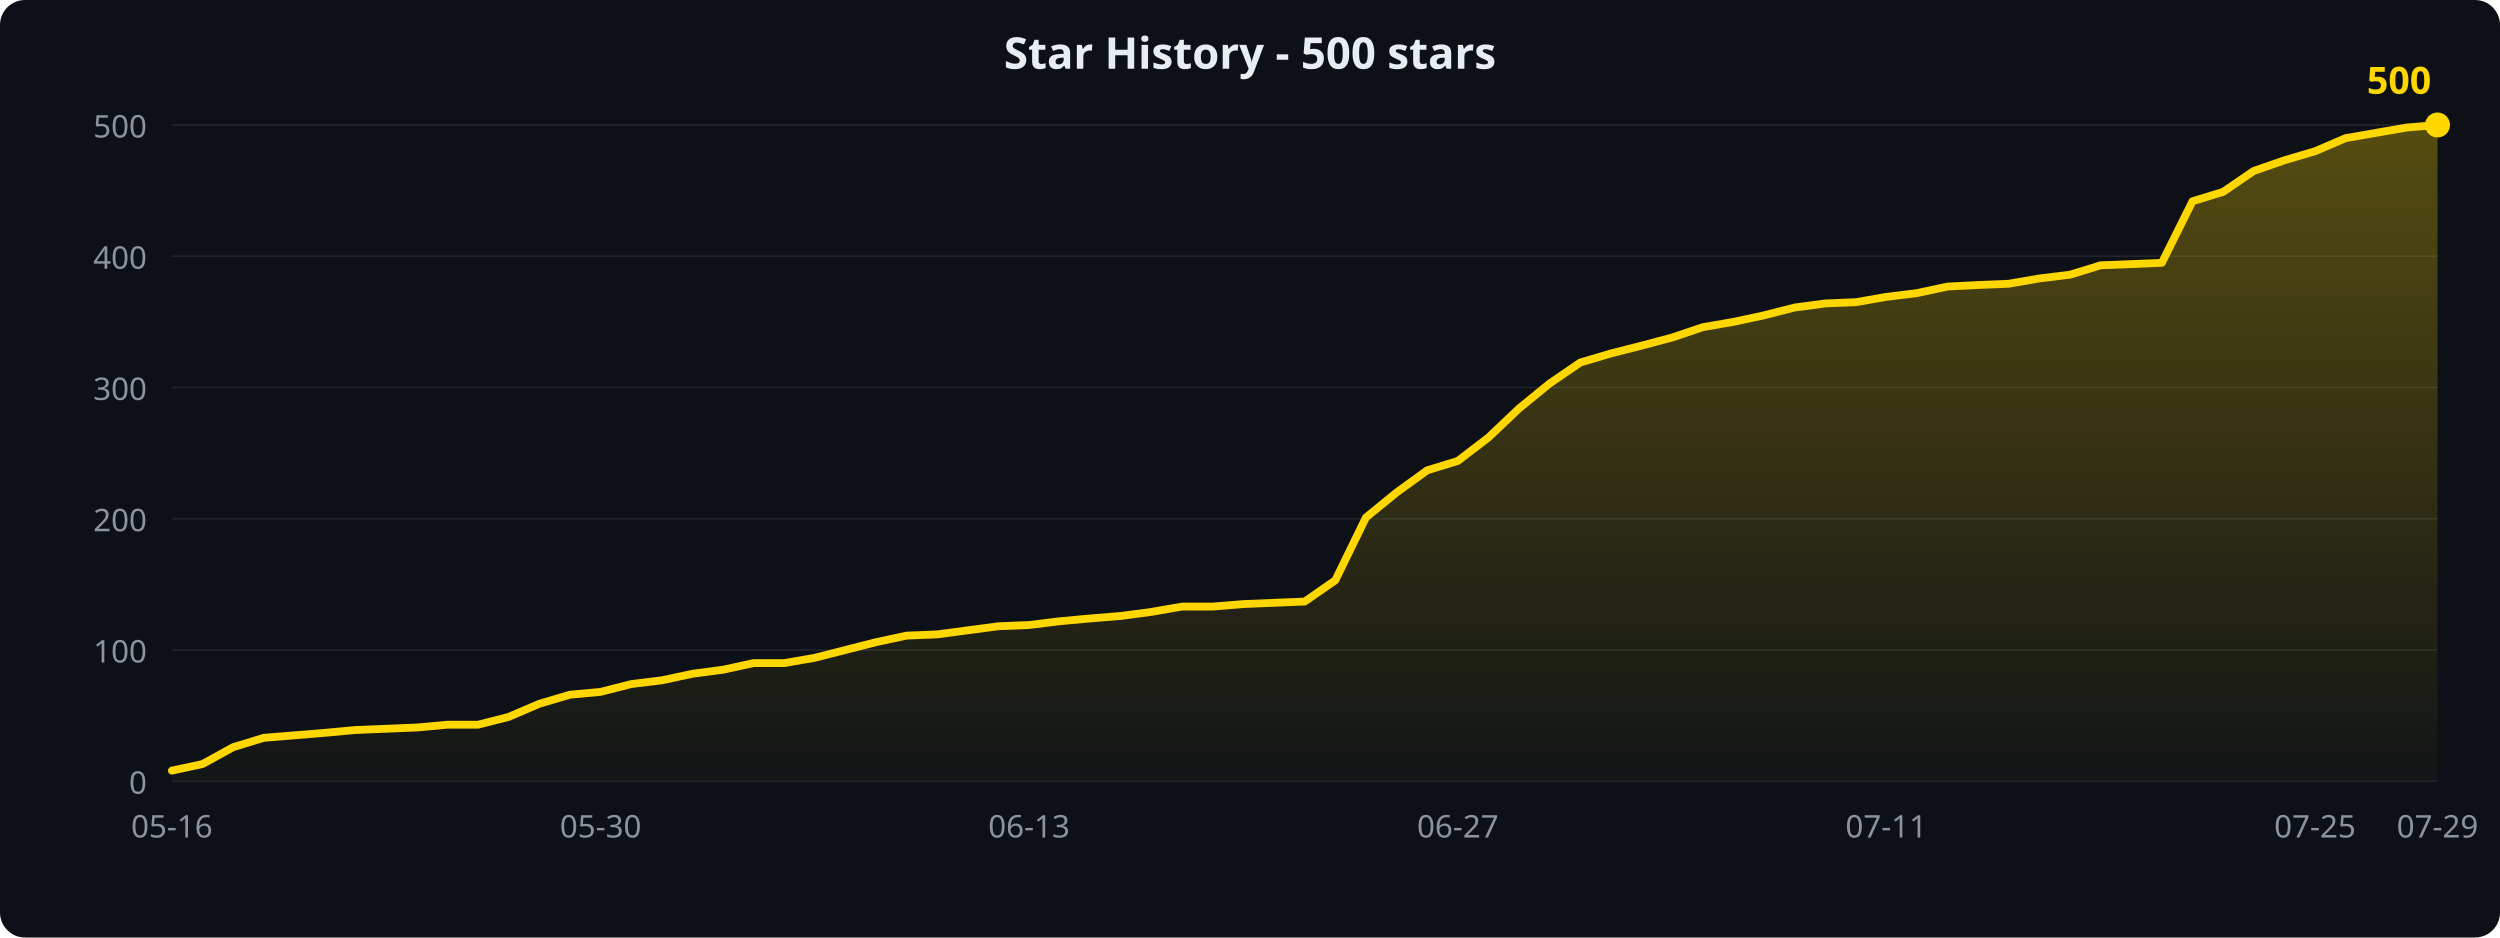
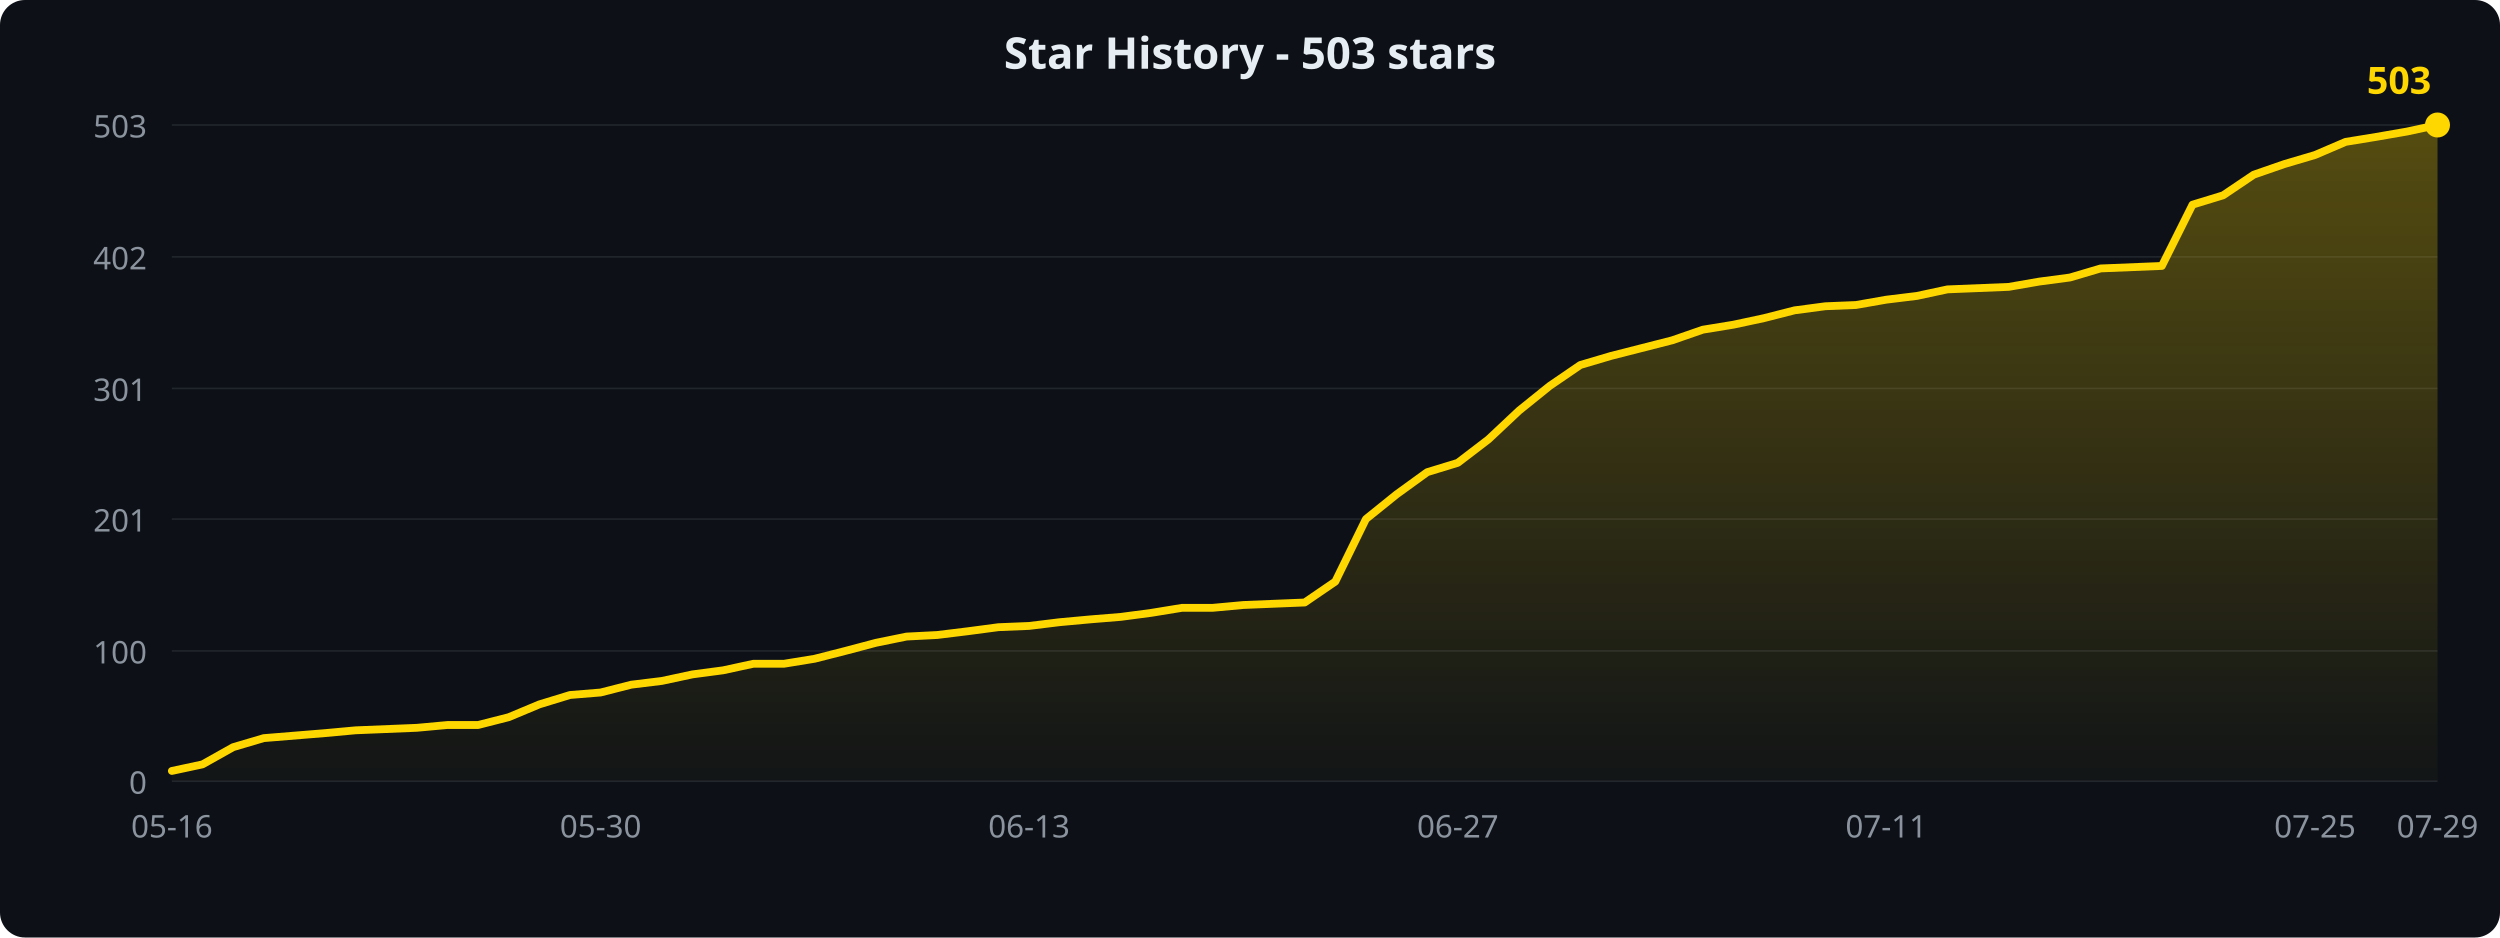
<svg xmlns="http://www.w3.org/2000/svg" viewBox="0 0 800 300" width="800" height="300">
  <defs>
    <linearGradient id="fill" x1="0" y1="0" x2="0" y2="1">
      <stop offset="0%" stop-color="#FFD700" stop-opacity="0.3" />
      <stop offset="100%" stop-color="#FFD700" stop-opacity="0.02" />
    </linearGradient>
  </defs>
  <rect width="800" height="300" rx="8" fill="#0d1117" />
  <text x="400.0" y="22" text-anchor="middle" fill="#e6edf3" font-family="system-ui,sans-serif" font-size="14" font-weight="600">
-     Star History - 500 stars
+     Star History - 503 stars
  </text>
  <line x1="55" y1="250.0" x2="780" y2="250.0" stroke="#21262d" stroke-width="0.5" />
  <text x="47" y="254.0" text-anchor="end" fill="#8b949e" font-family="system-ui,sans-serif" font-size="10">0</text>
-   <line x1="55" y1="208.0" x2="780" y2="208.0" stroke="#21262d" stroke-width="0.5" />
-   <text x="47" y="212.0" text-anchor="end" fill="#8b949e" font-family="system-ui,sans-serif" font-size="10">100</text>
-   <line x1="55" y1="166.0" x2="780" y2="166.0" stroke="#21262d" stroke-width="0.5" />
-   <text x="47" y="170.0" text-anchor="end" fill="#8b949e" font-family="system-ui,sans-serif" font-size="10">200</text>
-   <line x1="55" y1="124.0" x2="780" y2="124.0" stroke="#21262d" stroke-width="0.5" />
-   <text x="47" y="128.0" text-anchor="end" fill="#8b949e" font-family="system-ui,sans-serif" font-size="10">300</text>
-   <line x1="55" y1="82.0" x2="780" y2="82.0" stroke="#21262d" stroke-width="0.5" />
-   <text x="47" y="86.0" text-anchor="end" fill="#8b949e" font-family="system-ui,sans-serif" font-size="10">400</text>
+   <line x1="55" y1="208.3" x2="780" y2="208.3" stroke="#21262d" stroke-width="0.5" />
+   <text x="47" y="212.3" text-anchor="end" fill="#8b949e" font-family="system-ui,sans-serif" font-size="10">100</text>
+   <line x1="55" y1="166.1" x2="780" y2="166.1" stroke="#21262d" stroke-width="0.5" />
+   <text x="47" y="170.1" text-anchor="end" fill="#8b949e" font-family="system-ui,sans-serif" font-size="10">201</text>
+   <line x1="55" y1="124.3" x2="780" y2="124.3" stroke="#21262d" stroke-width="0.5" />
+   <text x="47" y="128.3" text-anchor="end" fill="#8b949e" font-family="system-ui,sans-serif" font-size="10">301</text>
+   <line x1="55" y1="82.2" x2="780" y2="82.2" stroke="#21262d" stroke-width="0.5" />
+   <text x="47" y="86.2" text-anchor="end" fill="#8b949e" font-family="system-ui,sans-serif" font-size="10">402</text>
  <line x1="55" y1="40.0" x2="780" y2="40.0" stroke="#21262d" stroke-width="0.5" />
-   <text x="47" y="44.0" text-anchor="end" fill="#8b949e" font-family="system-ui,sans-serif" font-size="10">500</text>
-   <polygon points="55.0,246.6 64.8,244.5 74.6,239.1 84.4,236.1 94.2,235.3 104.0,234.5 113.8,233.6 123.6,233.2 133.4,232.8 143.2,231.9 153.0,231.9 162.8,229.4 172.6,225.2 182.4,222.3 192.2,221.4 202.0,218.9 211.8,217.7 221.6,215.6 231.4,214.3 241.1,212.2 250.9,212.2 260.7,210.5 270.5,208.0 280.3,205.5 290.1,203.4 299.9,203.0 309.7,201.7 319.5,200.4 329.3,200.0 339.1,198.8 348.9,197.9 358.7,197.1 368.5,195.8 378.3,194.1 388.1,194.1 397.9,193.3 407.7,192.9 417.5,192.5 427.3,185.7 437.1,165.6 446.9,157.6 456.7,150.5 466.5,147.5 476.3,140.0 486.1,130.7 495.9,122.7 505.7,116.0 515.5,113.1 525.3,110.6 535.1,108.0 544.9,104.7 554.7,103.0 564.5,100.9 574.3,98.4 584.1,97.1 593.9,96.7 603.6,95.0 613.4,93.8 623.2,91.7 633.0,91.2 642.8,90.8 652.6,89.1 662.4,87.9 672.2,84.9 682.0,84.5 691.8,84.1 701.6,64.4 711.4,61.4 721.2,54.7 731.0,51.3 740.8,48.4 750.6,44.2 760.4,42.5 770.2,40.8 780.0,40.0 780.0,250.0 55.0,250.0" fill="url(#fill)" />
-   <polyline points="55.0,246.6 64.8,244.5 74.6,239.1 84.4,236.1 94.2,235.3 104.0,234.5 113.8,233.6 123.6,233.2 133.4,232.8 143.2,231.9 153.0,231.9 162.8,229.4 172.6,225.2 182.4,222.3 192.2,221.4 202.0,218.9 211.8,217.7 221.6,215.6 231.4,214.3 241.1,212.2 250.9,212.2 260.7,210.5 270.5,208.0 280.3,205.5 290.1,203.4 299.9,203.0 309.7,201.7 319.5,200.4 329.3,200.0 339.1,198.8 348.9,197.9 358.7,197.1 368.5,195.8 378.3,194.1 388.1,194.1 397.9,193.3 407.7,192.9 417.5,192.5 427.3,185.7 437.1,165.6 446.9,157.6 456.7,150.5 466.5,147.5 476.3,140.0 486.1,130.7 495.9,122.7 505.7,116.0 515.5,113.1 525.3,110.6 535.1,108.0 544.9,104.7 554.7,103.0 564.5,100.9 574.3,98.4 584.1,97.1 593.9,96.7 603.6,95.0 613.4,93.8 623.2,91.7 633.0,91.2 642.8,90.8 652.6,89.1 662.4,87.9 672.2,84.9 682.0,84.5 691.8,84.1 701.6,64.4 711.4,61.4 721.2,54.7 731.0,51.3 740.8,48.4 750.6,44.2 760.4,42.5 770.2,40.8 780.0,40.0" fill="none" stroke="#FFD700" stroke-width="2.5" stroke-linejoin="round" stroke-linecap="round" />
+   <text x="47" y="44.0" text-anchor="end" fill="#8b949e" font-family="system-ui,sans-serif" font-size="10">503</text>
+   <polygon points="55.0,246.7 64.8,244.6 74.6,239.1 84.4,236.2 94.2,235.4 104.0,234.6 113.8,233.7 123.6,233.3 133.4,232.9 143.2,232.0 153.0,232.0 162.8,229.5 172.6,225.4 182.4,222.4 192.2,221.6 202.0,219.1 211.8,217.9 221.6,215.8 231.4,214.5 241.1,212.4 250.9,212.4 260.7,210.8 270.5,208.3 280.3,205.7 290.1,203.7 299.9,203.2 309.7,202.0 319.5,200.7 329.3,200.3 339.1,199.1 348.9,198.2 358.7,197.4 368.5,196.1 378.3,194.5 388.1,194.5 397.9,193.6 407.7,193.2 417.5,192.8 427.3,186.1 437.1,166.1 446.9,158.2 456.7,151.1 466.5,148.1 476.3,140.6 486.1,131.4 495.9,123.5 505.7,116.8 515.5,113.9 525.3,111.4 535.1,108.9 544.9,105.5 554.7,103.9 564.5,101.8 574.3,99.3 584.1,98.0 593.9,97.6 603.6,95.9 613.4,94.7 623.2,92.6 633.0,92.2 642.8,91.8 652.6,90.1 662.4,88.8 672.2,85.9 682.0,85.5 691.8,85.1 701.6,65.5 711.4,62.5 721.2,55.9 731.0,52.5 740.8,49.6 750.6,45.4 760.4,43.8 770.2,42.1 780.0,40.0 780.0,250.0 55.0,250.0" fill="url(#fill)" />
+   <polyline points="55.0,246.7 64.8,244.6 74.6,239.1 84.4,236.2 94.2,235.4 104.0,234.6 113.8,233.7 123.6,233.3 133.4,232.9 143.2,232.0 153.0,232.0 162.8,229.5 172.6,225.4 182.4,222.4 192.2,221.6 202.0,219.1 211.8,217.9 221.6,215.8 231.4,214.5 241.1,212.4 250.9,212.4 260.7,210.8 270.5,208.3 280.3,205.7 290.1,203.7 299.9,203.2 309.7,202.0 319.5,200.7 329.3,200.3 339.1,199.1 348.9,198.2 358.7,197.4 368.5,196.1 378.3,194.5 388.1,194.5 397.9,193.6 407.7,193.2 417.5,192.8 427.3,186.1 437.1,166.1 446.9,158.2 456.7,151.1 466.5,148.1 476.3,140.6 486.1,131.4 495.9,123.5 505.7,116.8 515.5,113.9 525.3,111.4 535.1,108.9 544.9,105.5 554.7,103.9 564.5,101.8 574.3,99.3 584.1,98.0 593.9,97.6 603.6,95.9 613.4,94.7 623.2,92.6 633.0,92.2 642.8,91.8 652.6,90.1 662.4,88.8 672.2,85.9 682.0,85.5 691.8,85.1 701.6,65.5 711.4,62.5 721.2,55.9 731.0,52.5 740.8,49.6 750.6,45.4 760.4,43.8 770.2,42.1 780.0,40.0" fill="none" stroke="#FFD700" stroke-width="2.5" stroke-linejoin="round" stroke-linecap="round" />
  <text x="55.0" y="268" text-anchor="middle" fill="#8b949e" font-family="system-ui,sans-serif" font-size="10">05-16</text>
  <text x="192.2" y="268" text-anchor="middle" fill="#8b949e" font-family="system-ui,sans-serif" font-size="10">05-30</text>
  <text x="329.3" y="268" text-anchor="middle" fill="#8b949e" font-family="system-ui,sans-serif" font-size="10">06-13</text>
  <text x="466.5" y="268" text-anchor="middle" fill="#8b949e" font-family="system-ui,sans-serif" font-size="10">06-27</text>
  <text x="603.6" y="268" text-anchor="middle" fill="#8b949e" font-family="system-ui,sans-serif" font-size="10">07-11</text>
  <text x="740.8" y="268" text-anchor="middle" fill="#8b949e" font-family="system-ui,sans-serif" font-size="10">07-25</text>
  <text x="780.0" y="268" text-anchor="middle" fill="#8b949e" font-family="system-ui,sans-serif" font-size="10">07-29</text>
  <circle cx="780.0" cy="40.0" r="4" fill="#FFD700" />
-   <text x="778.0" y="30.0" text-anchor="end" fill="#FFD700" font-family="system-ui,sans-serif" font-size="12" font-weight="600">500</text>
+   <text x="778.0" y="30.0" text-anchor="end" fill="#FFD700" font-family="system-ui,sans-serif" font-size="12" font-weight="600">503</text>
</svg>
